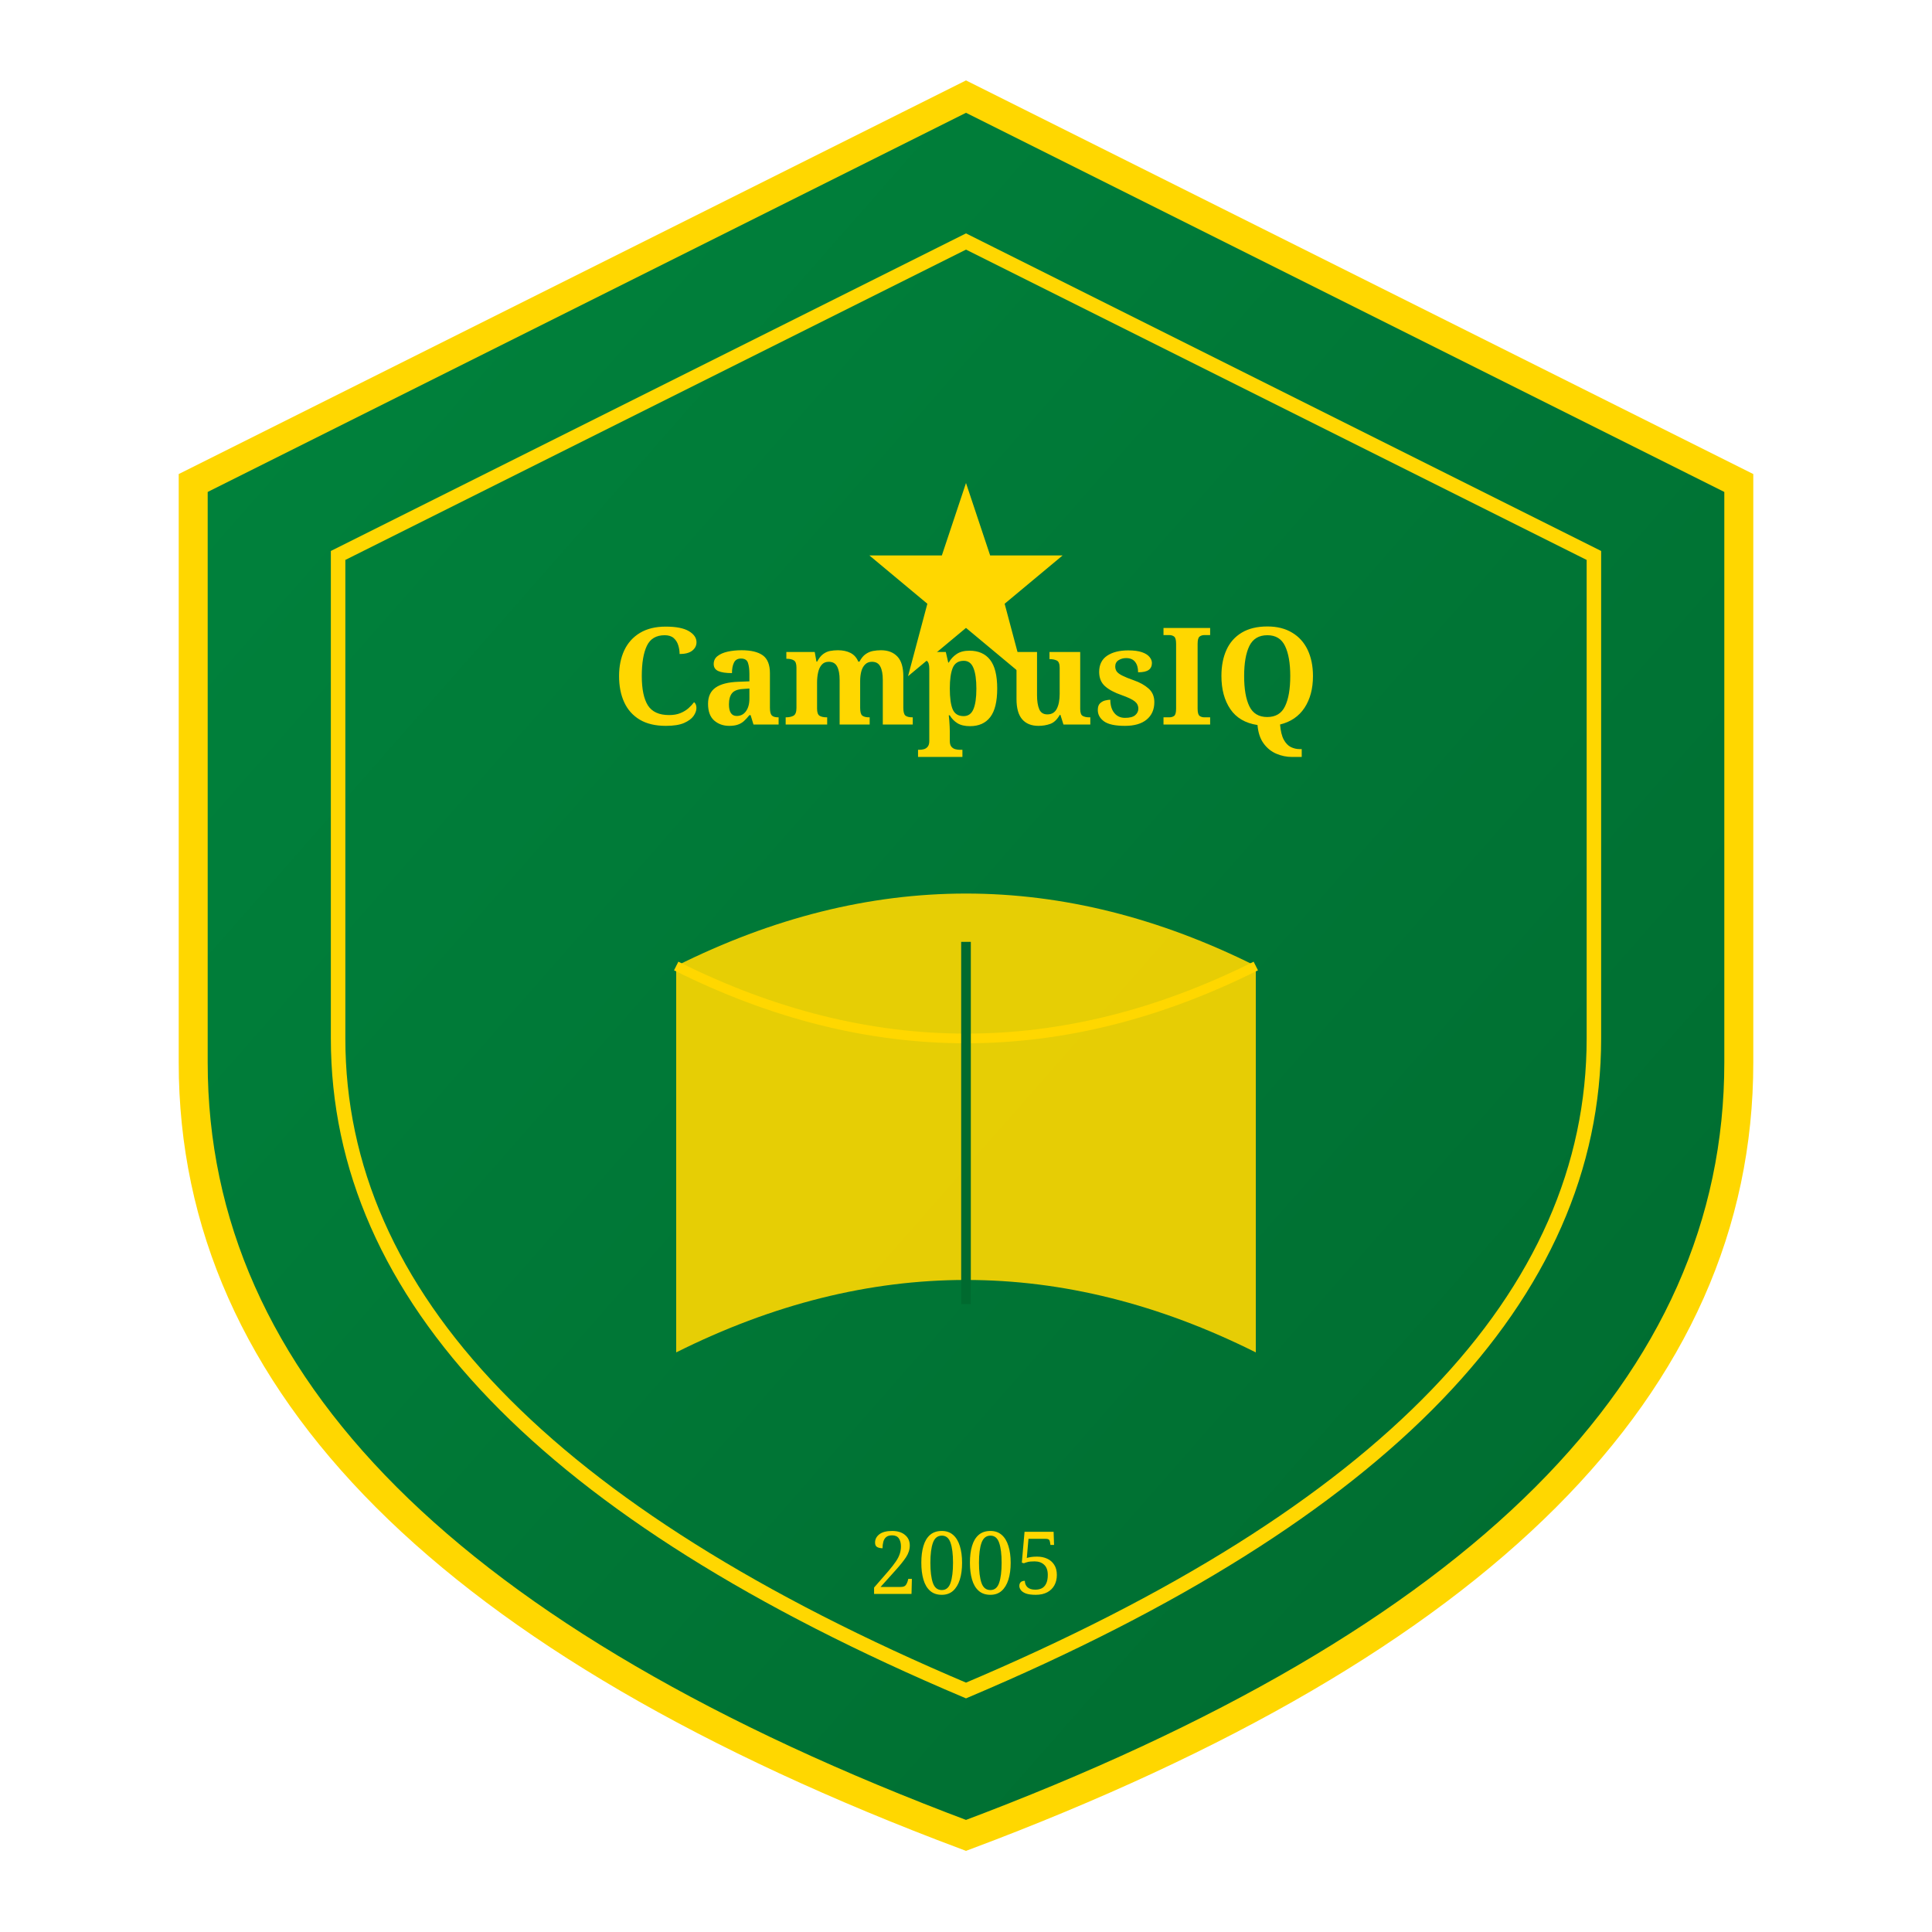
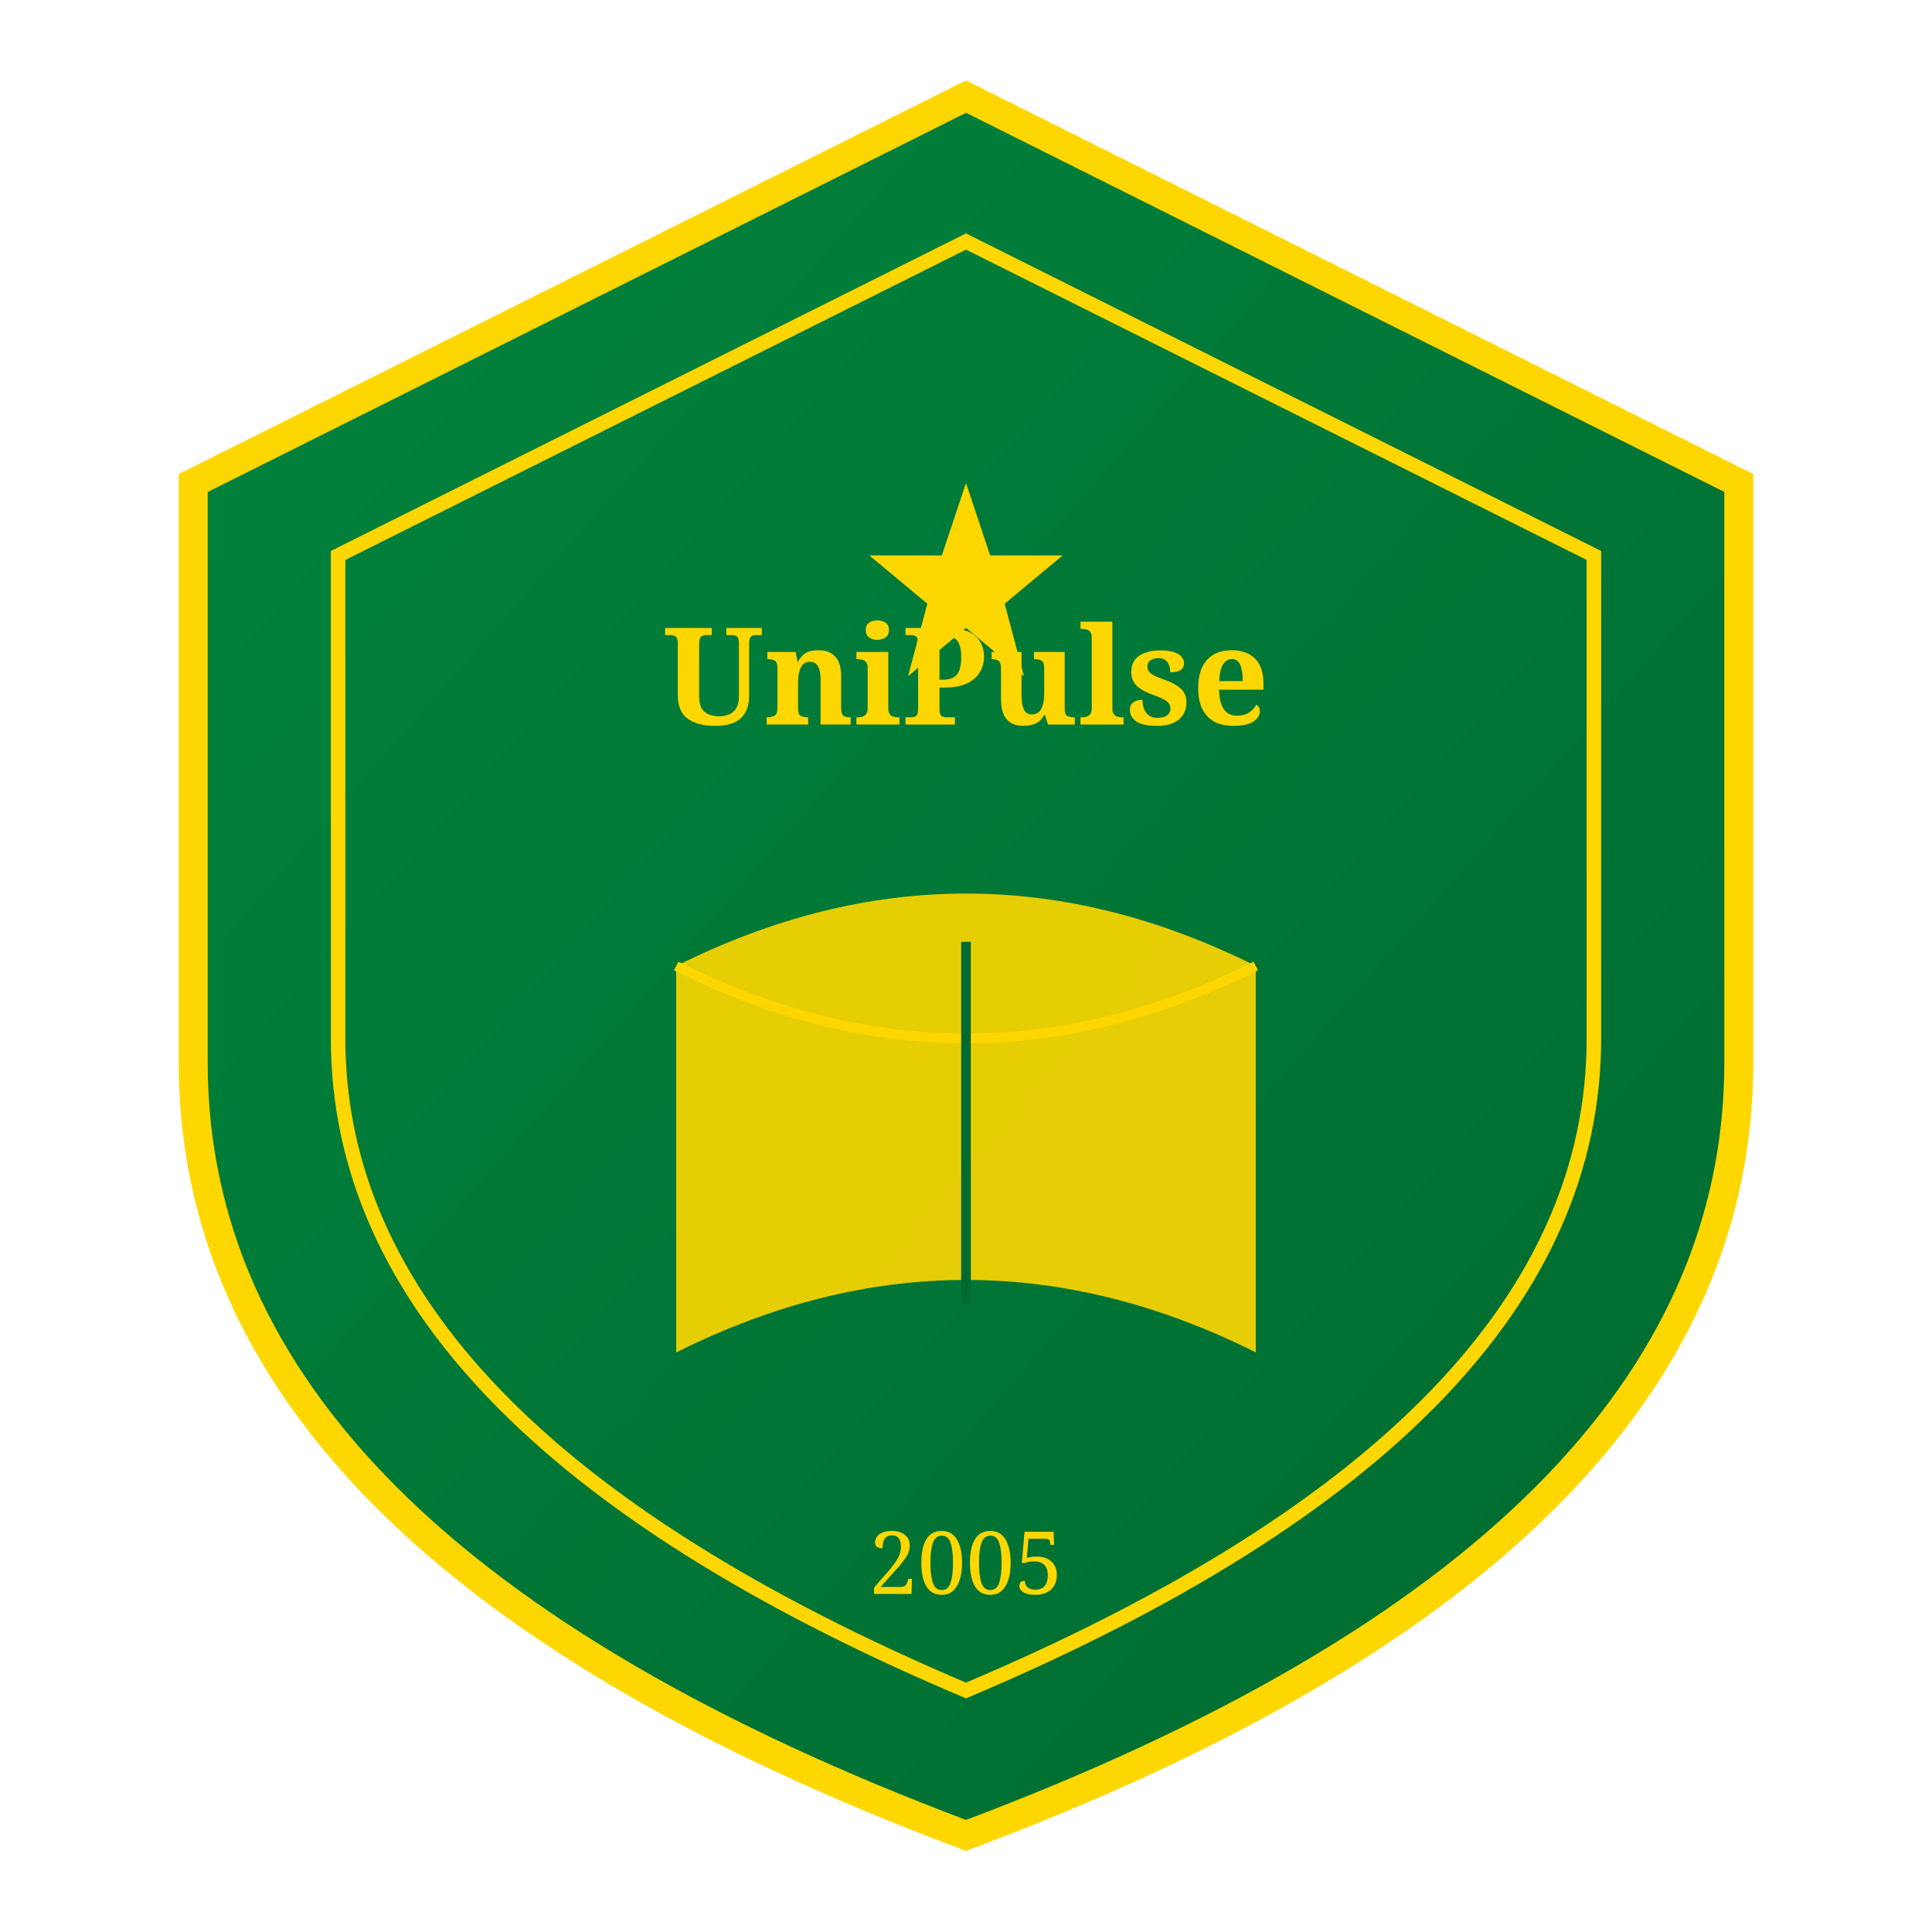
<svg xmlns="http://www.w3.org/2000/svg" viewBox="0 0 400 400">
  <defs>
    <linearGradient id="bg" x1="0%" y1="0%" x2="100%" y2="100%">
      <stop offset="0%" style="stop-color:#00843D" />
      <stop offset="100%" style="stop-color:#006a2f" />
    </linearGradient>
  </defs>
  <path d="M200 20 L360 100 L360 220 Q360 320 200 380 Q40 320 40 220 L40 100 Z" fill="url(#bg)" stroke="#FFD700" stroke-width="6" />
  <path d="M200 50 L330 115 L330 215 Q330 295 200 350 Q70 295 70 215 L70 115 Z" fill="none" stroke="#FFD700" stroke-width="3" />
  <path d="M140 200 Q200 170 260 200 L260 280 Q200 250 140 280 Z" fill="#FFD700" opacity="0.9" />
  <path d="M140 200 Q200 230 260 200" fill="none" stroke="#FFD700" stroke-width="2" />
  <line x1="200" y1="195" x2="200" y2="270" stroke="#006a2f" stroke-width="2" />
-   <text x="200" y="150" text-anchor="middle" fill="#FFD700" font-family="serif" font-weight="bold" font-size="28">CampusIQ</text>
+   <text x="200" y="150" text-anchor="middle" fill="#FFD700" font-family="serif" font-weight="bold" font-size="28">UniPulse</text>
  <text x="200" y="330" text-anchor="middle" fill="#FFD700" font-family="serif" font-size="18">2005</text>
  <polygon points="200,100 205,115 220,115 208,125 212,140 200,130 188,140 192,125 180,115 195,115" fill="#FFD700" />
</svg>
